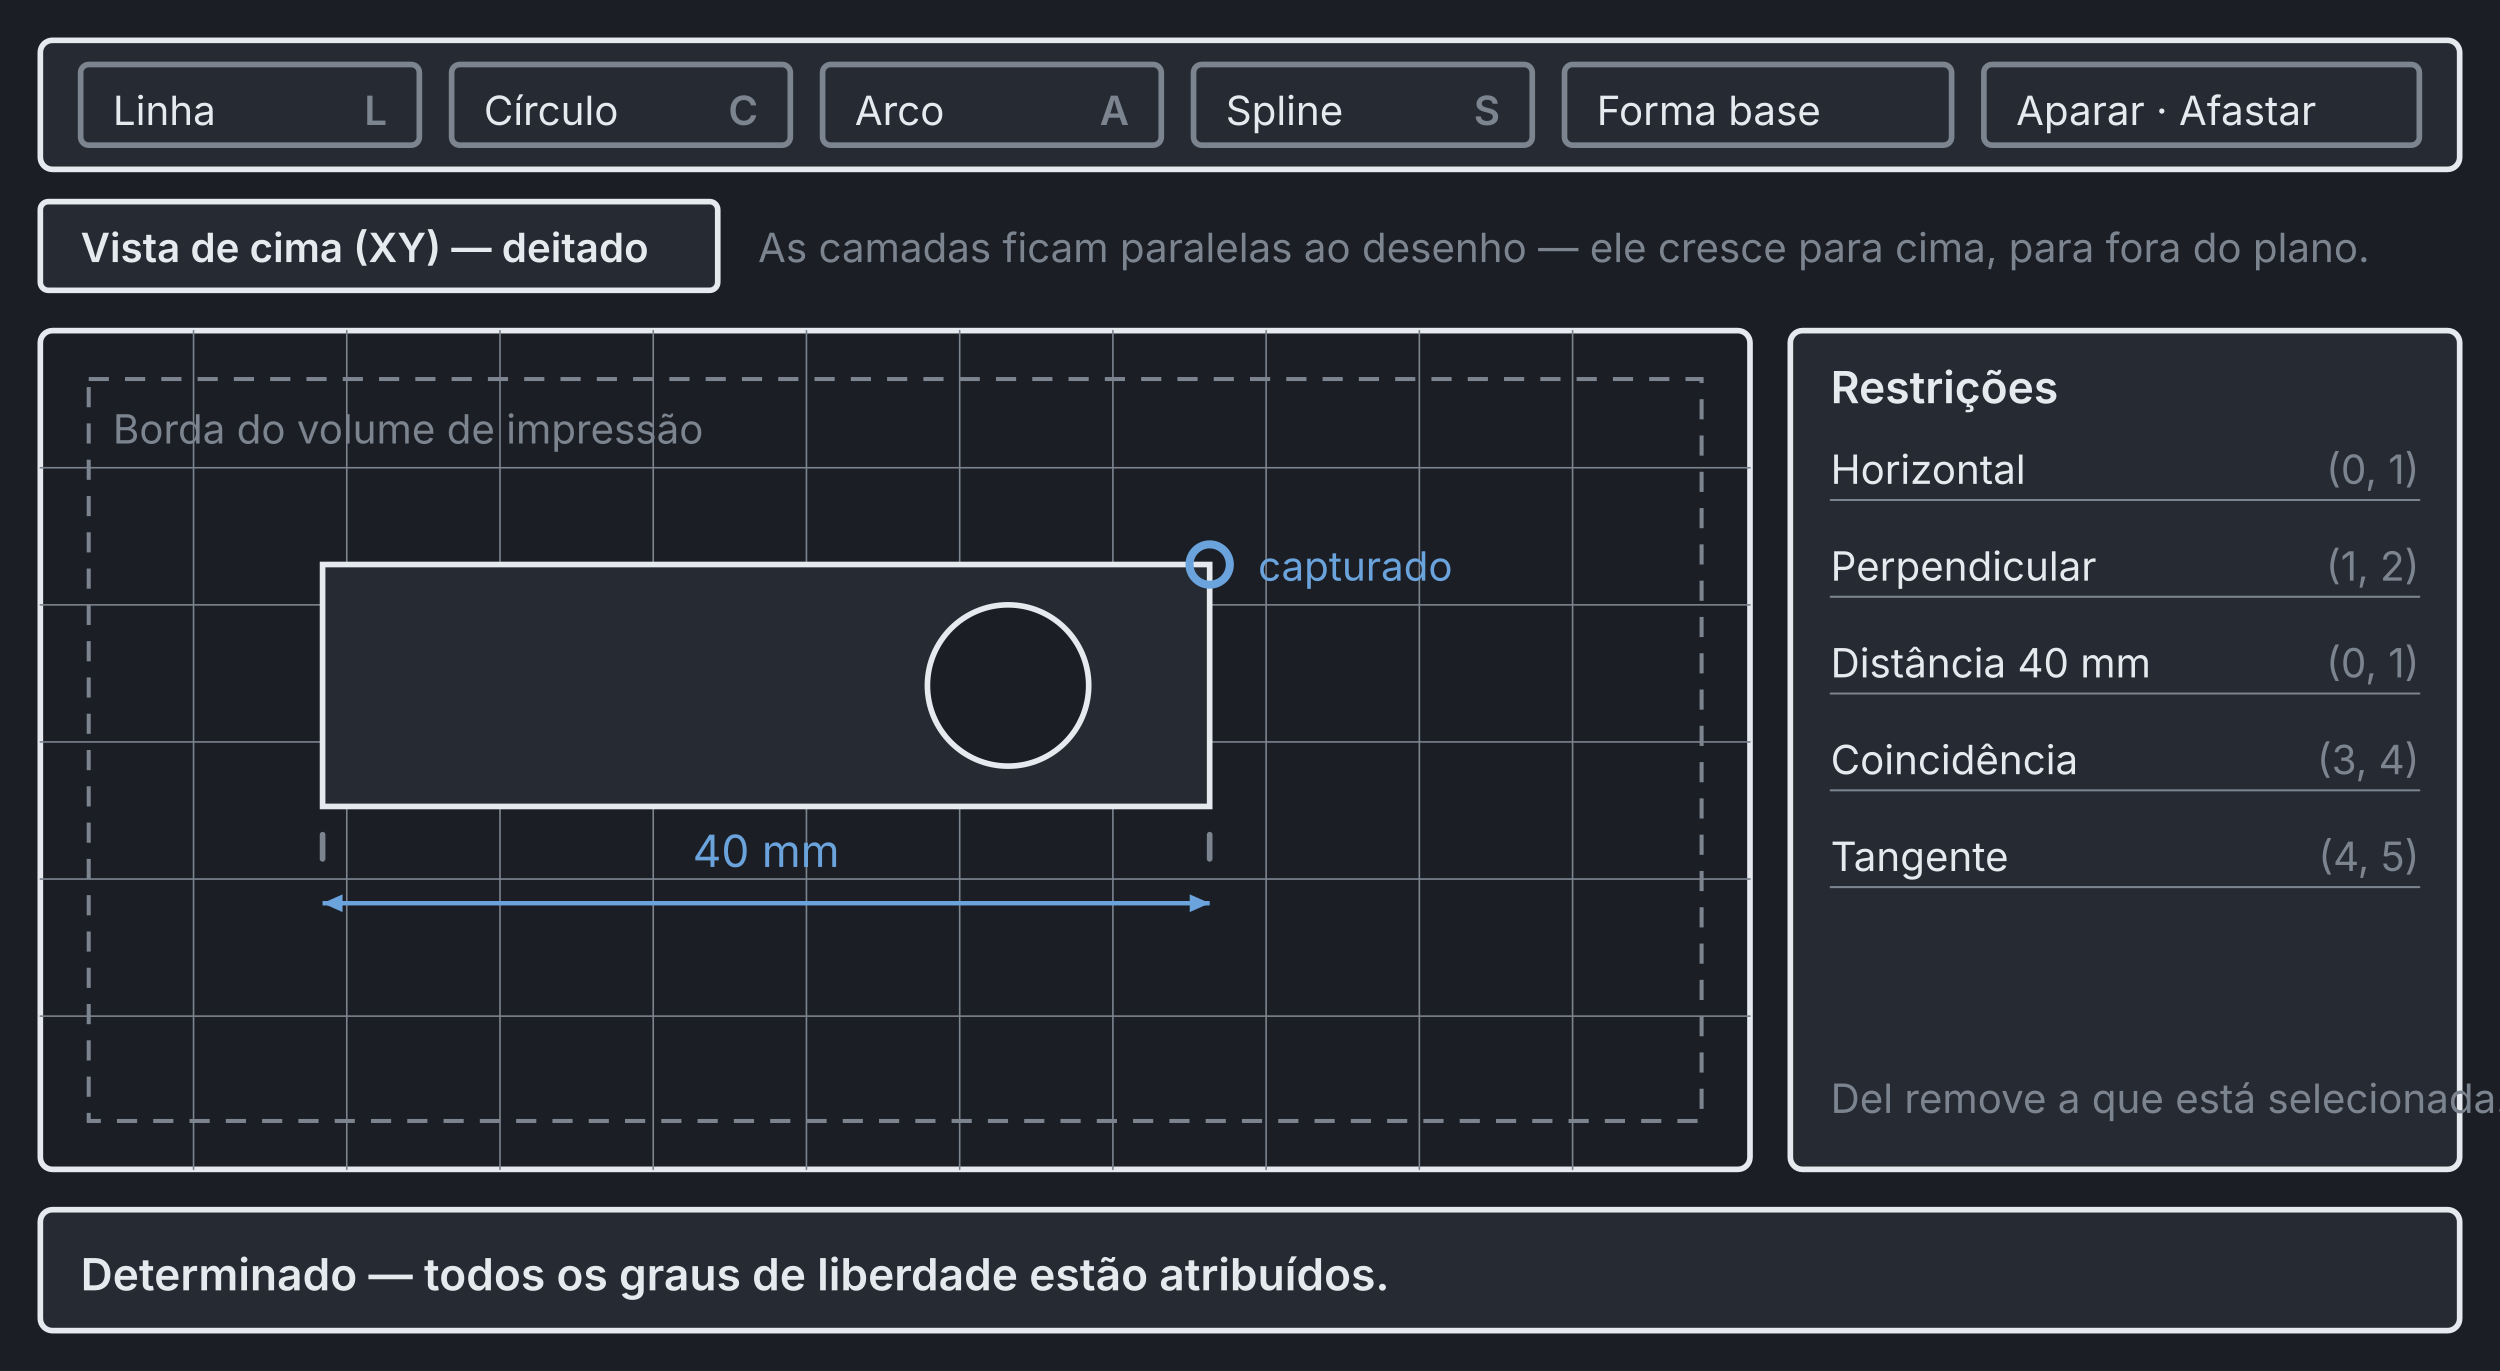
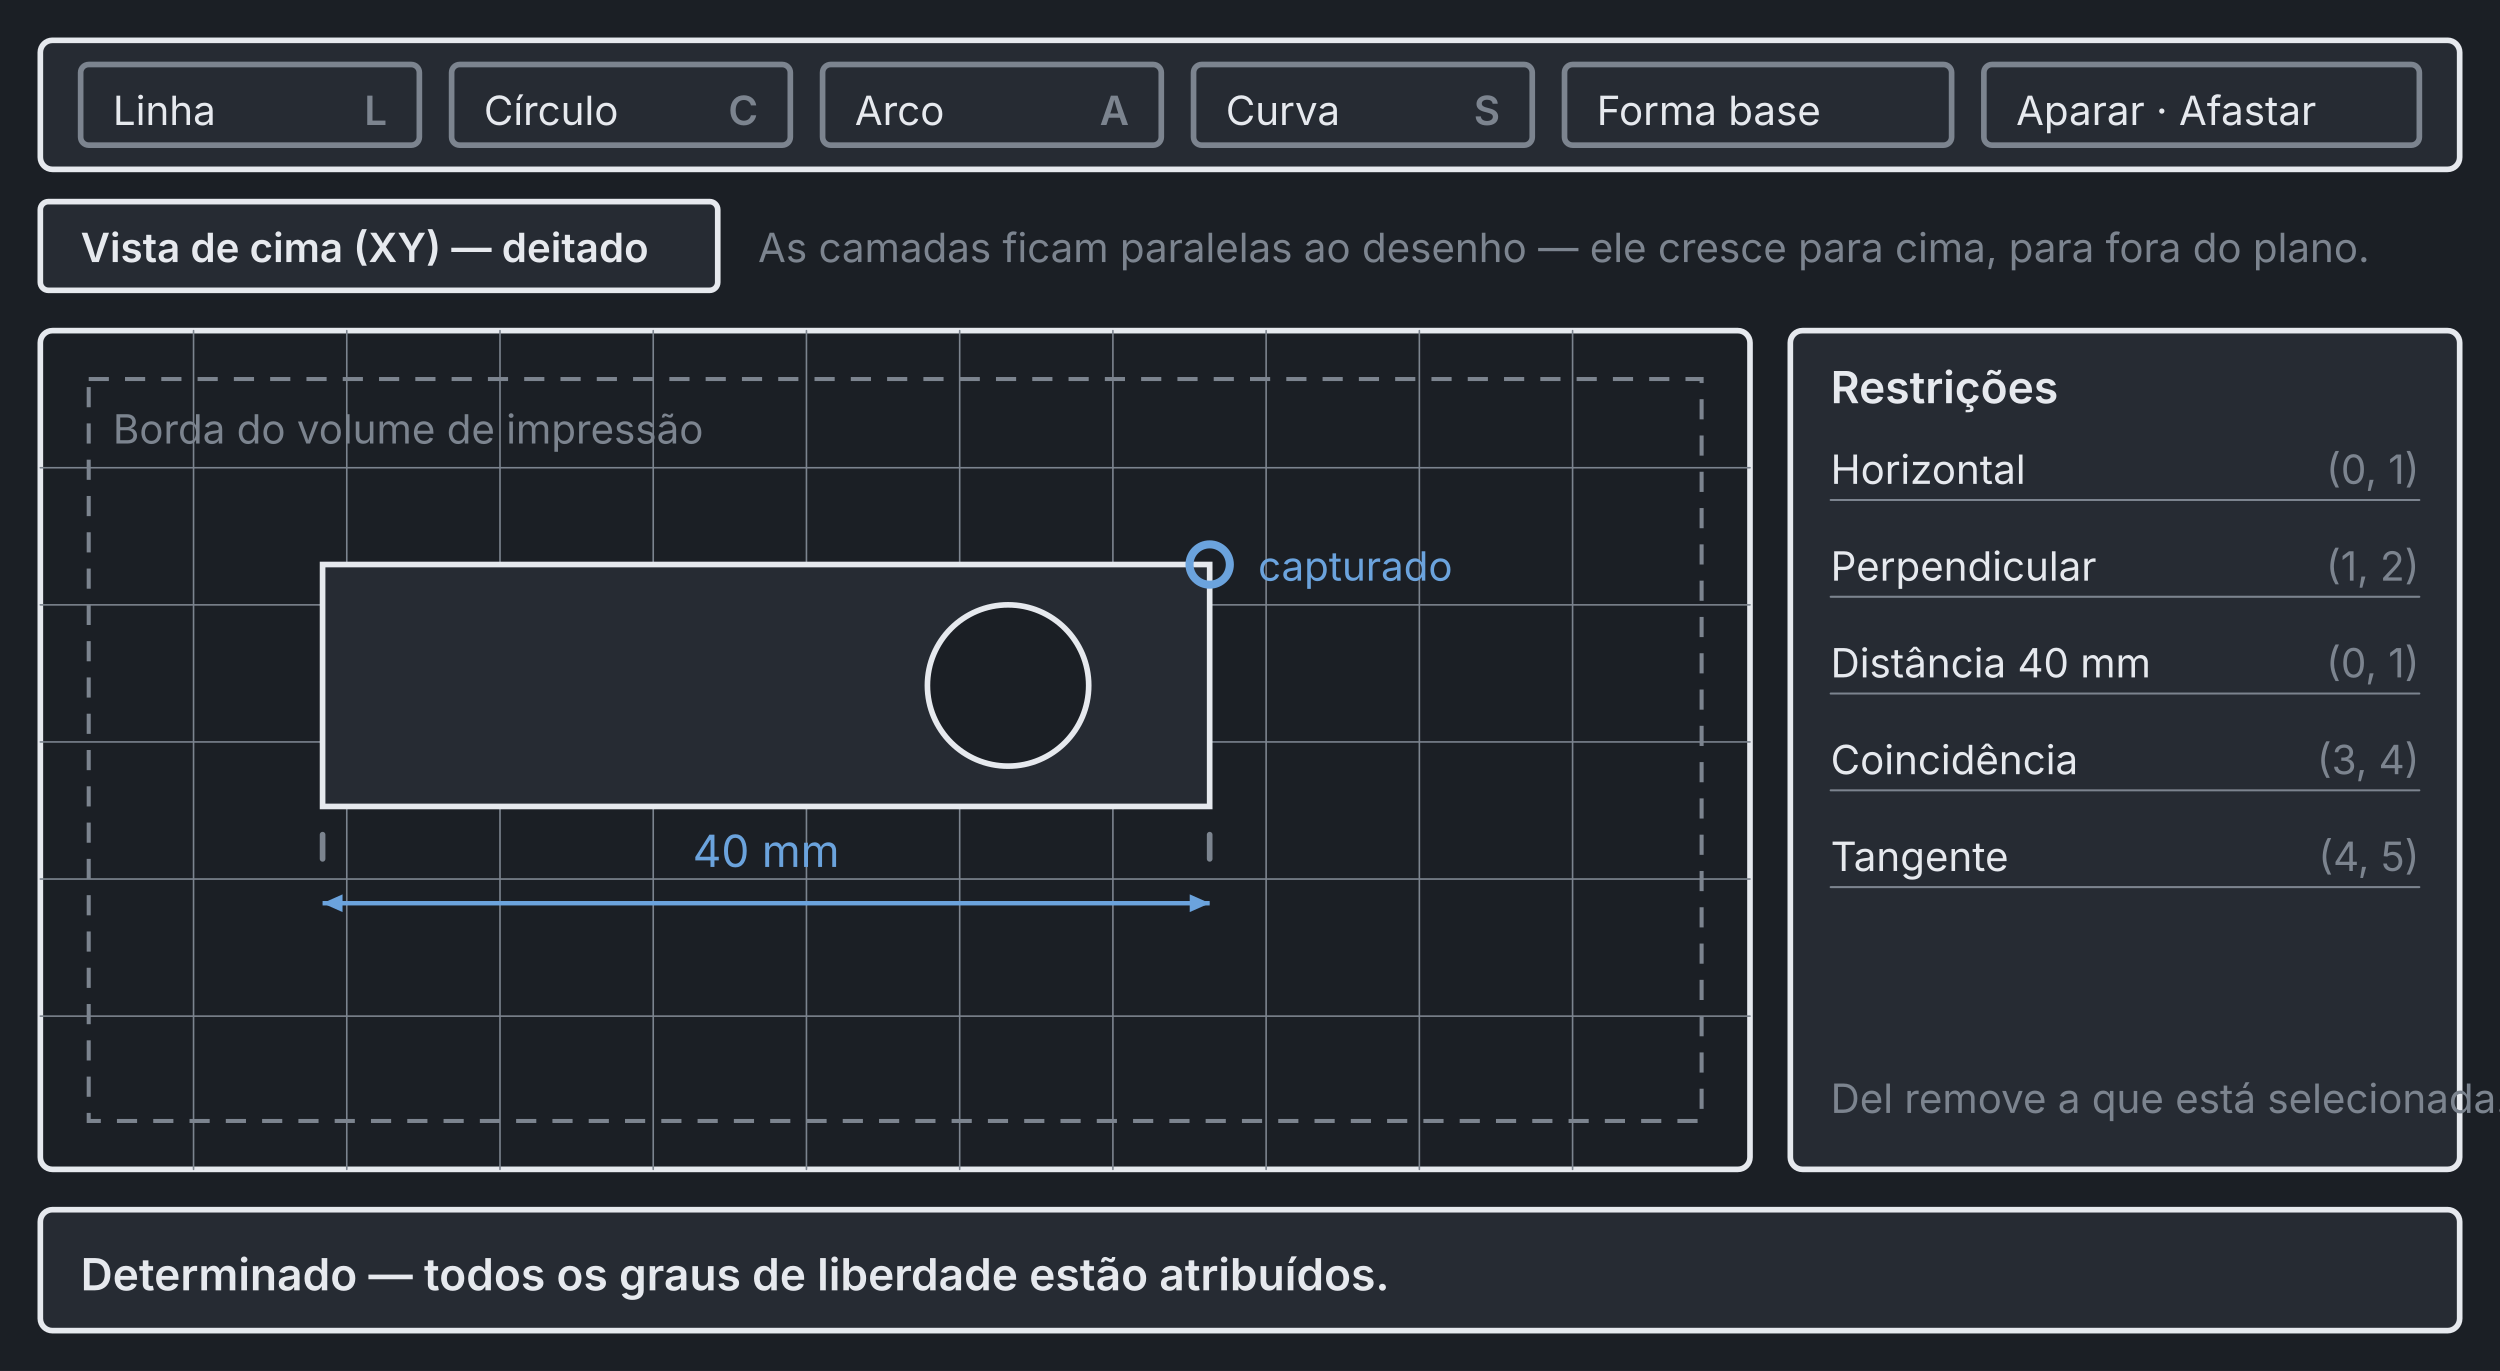
<svg xmlns="http://www.w3.org/2000/svg" viewBox="0 0 620 340" width="620" height="340">
  <defs>
    <marker id="arrow6ba3dd" viewBox="0 0 10 10" refX="9" refY="5" markerWidth="5" markerHeight="5" orient="auto-start-reverse">
      <path d="M 0 1 L 9 5 L 0 9 z" fill="#6ba3dd" />
    </marker>
  </defs>
  <rect x="0" y="0" width="620" height="340" fill="#1b1f25" />
  <rect x="10" y="10" width="600" height="32" rx="3" fill="#262b33" stroke="#e6e9ee" stroke-width="1.4" />
  <rect x="20" y="16" width="84" height="20" rx="2" fill="none" stroke="#7c848f" stroke-width="1.4" />
  <text x="28" y="31" fill="#e6e9ee" font-size="10" font-family="system-ui, -apple-system, Segoe UI, sans-serif" text-anchor="start">Linha</text>
  <text x="96" y="31" fill="#7c848f" font-size="10" font-family="system-ui, -apple-system, Segoe UI, sans-serif" text-anchor="end" font-weight="600">L</text>
  <rect x="112" y="16" width="84" height="20" rx="2" fill="none" stroke="#7c848f" stroke-width="1.4" />
  <text x="120" y="31" fill="#e6e9ee" font-size="10" font-family="system-ui, -apple-system, Segoe UI, sans-serif" text-anchor="start">Círculo</text>
  <text x="188" y="31" fill="#7c848f" font-size="10" font-family="system-ui, -apple-system, Segoe UI, sans-serif" text-anchor="end" font-weight="600">C</text>
  <rect x="204" y="16" width="84" height="20" rx="2" fill="none" stroke="#7c848f" stroke-width="1.4" />
  <text x="212" y="31" fill="#e6e9ee" font-size="10" font-family="system-ui, -apple-system, Segoe UI, sans-serif" text-anchor="start">Arco</text>
  <text x="280" y="31" fill="#7c848f" font-size="10" font-family="system-ui, -apple-system, Segoe UI, sans-serif" text-anchor="end" font-weight="600">A</text>
  <rect x="296" y="16" width="84" height="20" rx="2" fill="none" stroke="#7c848f" stroke-width="1.4" />
-   <text x="304" y="31" fill="#e6e9ee" font-size="10" font-family="system-ui, -apple-system, Segoe UI, sans-serif" text-anchor="start">Spline</text>
+   <text x="304" y="31" fill="#e6e9ee" font-size="10" font-family="system-ui, -apple-system, Segoe UI, sans-serif" text-anchor="start">Curva</text>
  <text x="372" y="31" fill="#7c848f" font-size="10" font-family="system-ui, -apple-system, Segoe UI, sans-serif" text-anchor="end" font-weight="600">S</text>
  <rect x="388" y="16" width="96" height="20" rx="2" fill="none" stroke="#7c848f" stroke-width="1.4" />
  <text x="396" y="31" fill="#e6e9ee" font-size="10" font-family="system-ui, -apple-system, Segoe UI, sans-serif" text-anchor="start">Forma base</text>
  <rect x="492" y="16" width="108" height="20" rx="2" fill="none" stroke="#7c848f" stroke-width="1.4" />
  <text x="500" y="31" fill="#e6e9ee" font-size="10" font-family="system-ui, -apple-system, Segoe UI, sans-serif" text-anchor="start">Aparar · Afastar</text>
  <rect x="10" y="50" width="168" height="22" rx="2" fill="#262b33" stroke="#e6e9ee" stroke-width="1.4" />
  <text x="20" y="65" fill="#e6e9ee" font-size="10" font-family="system-ui, -apple-system, Segoe UI, sans-serif" text-anchor="start" font-weight="600">Vista de cima (XY) — deitado</text>
  <text x="188" y="65" fill="#7c848f" font-size="10" font-family="system-ui, -apple-system, Segoe UI, sans-serif" text-anchor="start">As camadas ficam paralelas ao desenho — ele cresce para cima, para fora do plano.</text>
  <rect x="10" y="82" width="424" height="208" rx="3" fill="#1b1f25" stroke="#e6e9ee" stroke-width="1.4" />
  <line x1="48" y1="82" x2="48" y2="290" stroke="#7c848f" stroke-width="0.4" stroke-linecap="round" />
  <line x1="86" y1="82" x2="86" y2="290" stroke="#7c848f" stroke-width="0.4" stroke-linecap="round" />
  <line x1="124" y1="82" x2="124" y2="290" stroke="#7c848f" stroke-width="0.4" stroke-linecap="round" />
  <line x1="162" y1="82" x2="162" y2="290" stroke="#7c848f" stroke-width="0.4" stroke-linecap="round" />
  <line x1="200" y1="82" x2="200" y2="290" stroke="#7c848f" stroke-width="0.4" stroke-linecap="round" />
  <line x1="238" y1="82" x2="238" y2="290" stroke="#7c848f" stroke-width="0.4" stroke-linecap="round" />
  <line x1="276" y1="82" x2="276" y2="290" stroke="#7c848f" stroke-width="0.4" stroke-linecap="round" />
  <line x1="314" y1="82" x2="314" y2="290" stroke="#7c848f" stroke-width="0.4" stroke-linecap="round" />
  <line x1="352" y1="82" x2="352" y2="290" stroke="#7c848f" stroke-width="0.4" stroke-linecap="round" />
  <line x1="390" y1="82" x2="390" y2="290" stroke="#7c848f" stroke-width="0.4" stroke-linecap="round" />
  <line x1="10" y1="116" x2="434" y2="116" stroke="#7c848f" stroke-width="0.4" stroke-linecap="round" />
  <line x1="10" y1="150" x2="434" y2="150" stroke="#7c848f" stroke-width="0.4" stroke-linecap="round" />
  <line x1="10" y1="184" x2="434" y2="184" stroke="#7c848f" stroke-width="0.4" stroke-linecap="round" />
  <line x1="10" y1="218" x2="434" y2="218" stroke="#7c848f" stroke-width="0.4" stroke-linecap="round" />
  <line x1="10" y1="252" x2="434" y2="252" stroke="#7c848f" stroke-width="0.4" stroke-linecap="round" />
  <rect x="22" y="94" width="400" height="184" rx="0" fill="none" stroke="#7c848f" stroke-width="1" stroke-dasharray="5 4" />
  <text x="28" y="110" fill="#7c848f" font-size="10" font-family="system-ui, -apple-system, Segoe UI, sans-serif" text-anchor="start">Borda do volume de impressão</text>
  <polygon points="80,140 300,140 300,200 80,200" fill="#262b33" stroke="#e6e9ee" stroke-width="1.4" />
  <circle cx="250" cy="170" r="20" fill="#1b1f25" stroke="#e6e9ee" stroke-width="1.4" />
  <line x1="80" y1="207" x2="80" y2="213" stroke="#7c848f" stroke-width="1.4" stroke-linecap="round" />
  <line x1="300" y1="207" x2="300" y2="213" stroke="#7c848f" stroke-width="1.4" stroke-linecap="round" />
  <line x1="80" y1="224" x2="300" y2="224" stroke="#6ba3dd" stroke-width="1.1" marker-start="url(#arrow6ba3dd)" marker-end="url(#arrow6ba3dd)" />
  <text x="190" y="215" fill="#6ba3dd" font-size="11" font-family="system-ui, -apple-system, Segoe UI, sans-serif" text-anchor="middle">40 mm</text>
  <text x="312" y="144" fill="#6ba3dd" font-size="10" font-family="system-ui, -apple-system, Segoe UI, sans-serif" text-anchor="start">capturado</text>
  <circle cx="300" cy="140" r="5" fill="none" stroke="#6ba3dd" stroke-width="2" />
  <rect x="444" y="82" width="166" height="208" rx="3" fill="#262b33" stroke="#e6e9ee" stroke-width="1.4" />
  <text x="454" y="100" fill="#e6e9ee" font-size="11" font-family="system-ui, -apple-system, Segoe UI, sans-serif" text-anchor="start" font-weight="600">Restrições</text>
  <line x1="454" y1="124" x2="600" y2="124" stroke="#7c848f" stroke-width="0.5" stroke-linecap="round" />
  <text x="454" y="120" fill="#e6e9ee" font-size="10" font-family="system-ui, -apple-system, Segoe UI, sans-serif" text-anchor="start">Horizontal</text>
  <text x="600" y="120" fill="#7c848f" font-size="10" font-family="system-ui, -apple-system, Segoe UI, sans-serif" text-anchor="end">(0, 1)</text>
  <line x1="454" y1="148" x2="600" y2="148" stroke="#7c848f" stroke-width="0.5" stroke-linecap="round" />
  <text x="454" y="144" fill="#e6e9ee" font-size="10" font-family="system-ui, -apple-system, Segoe UI, sans-serif" text-anchor="start">Perpendicular</text>
  <text x="600" y="144" fill="#7c848f" font-size="10" font-family="system-ui, -apple-system, Segoe UI, sans-serif" text-anchor="end">(1, 2)</text>
  <line x1="454" y1="172" x2="600" y2="172" stroke="#7c848f" stroke-width="0.5" stroke-linecap="round" />
  <text x="454" y="168" fill="#e6e9ee" font-size="10" font-family="system-ui, -apple-system, Segoe UI, sans-serif" text-anchor="start">Distância 40 mm</text>
  <text x="600" y="168" fill="#7c848f" font-size="10" font-family="system-ui, -apple-system, Segoe UI, sans-serif" text-anchor="end">(0, 1)</text>
  <line x1="454" y1="196" x2="600" y2="196" stroke="#7c848f" stroke-width="0.5" stroke-linecap="round" />
  <text x="454" y="192" fill="#e6e9ee" font-size="10" font-family="system-ui, -apple-system, Segoe UI, sans-serif" text-anchor="start">Coincidência</text>
  <text x="600" y="192" fill="#7c848f" font-size="10" font-family="system-ui, -apple-system, Segoe UI, sans-serif" text-anchor="end">(3, 4)</text>
  <line x1="454" y1="220" x2="600" y2="220" stroke="#7c848f" stroke-width="0.5" stroke-linecap="round" />
  <text x="454" y="216" fill="#e6e9ee" font-size="10" font-family="system-ui, -apple-system, Segoe UI, sans-serif" text-anchor="start">Tangente</text>
  <text x="600" y="216" fill="#7c848f" font-size="10" font-family="system-ui, -apple-system, Segoe UI, sans-serif" text-anchor="end">(4, 5)</text>
  <text x="454" y="276" fill="#7c848f" font-size="10" font-family="system-ui, -apple-system, Segoe UI, sans-serif" text-anchor="start">Del remove a que está selecionada.</text>
  <rect x="10" y="300" width="600" height="30" rx="3" fill="#262b33" stroke="#e6e9ee" stroke-width="1.4" />
  <text x="20" y="320" fill="#e6e9ee" font-size="11" font-family="system-ui, -apple-system, Segoe UI, sans-serif" text-anchor="start" font-weight="600">Determinado — todos os graus de liberdade estão atribuídos.</text>
</svg>
